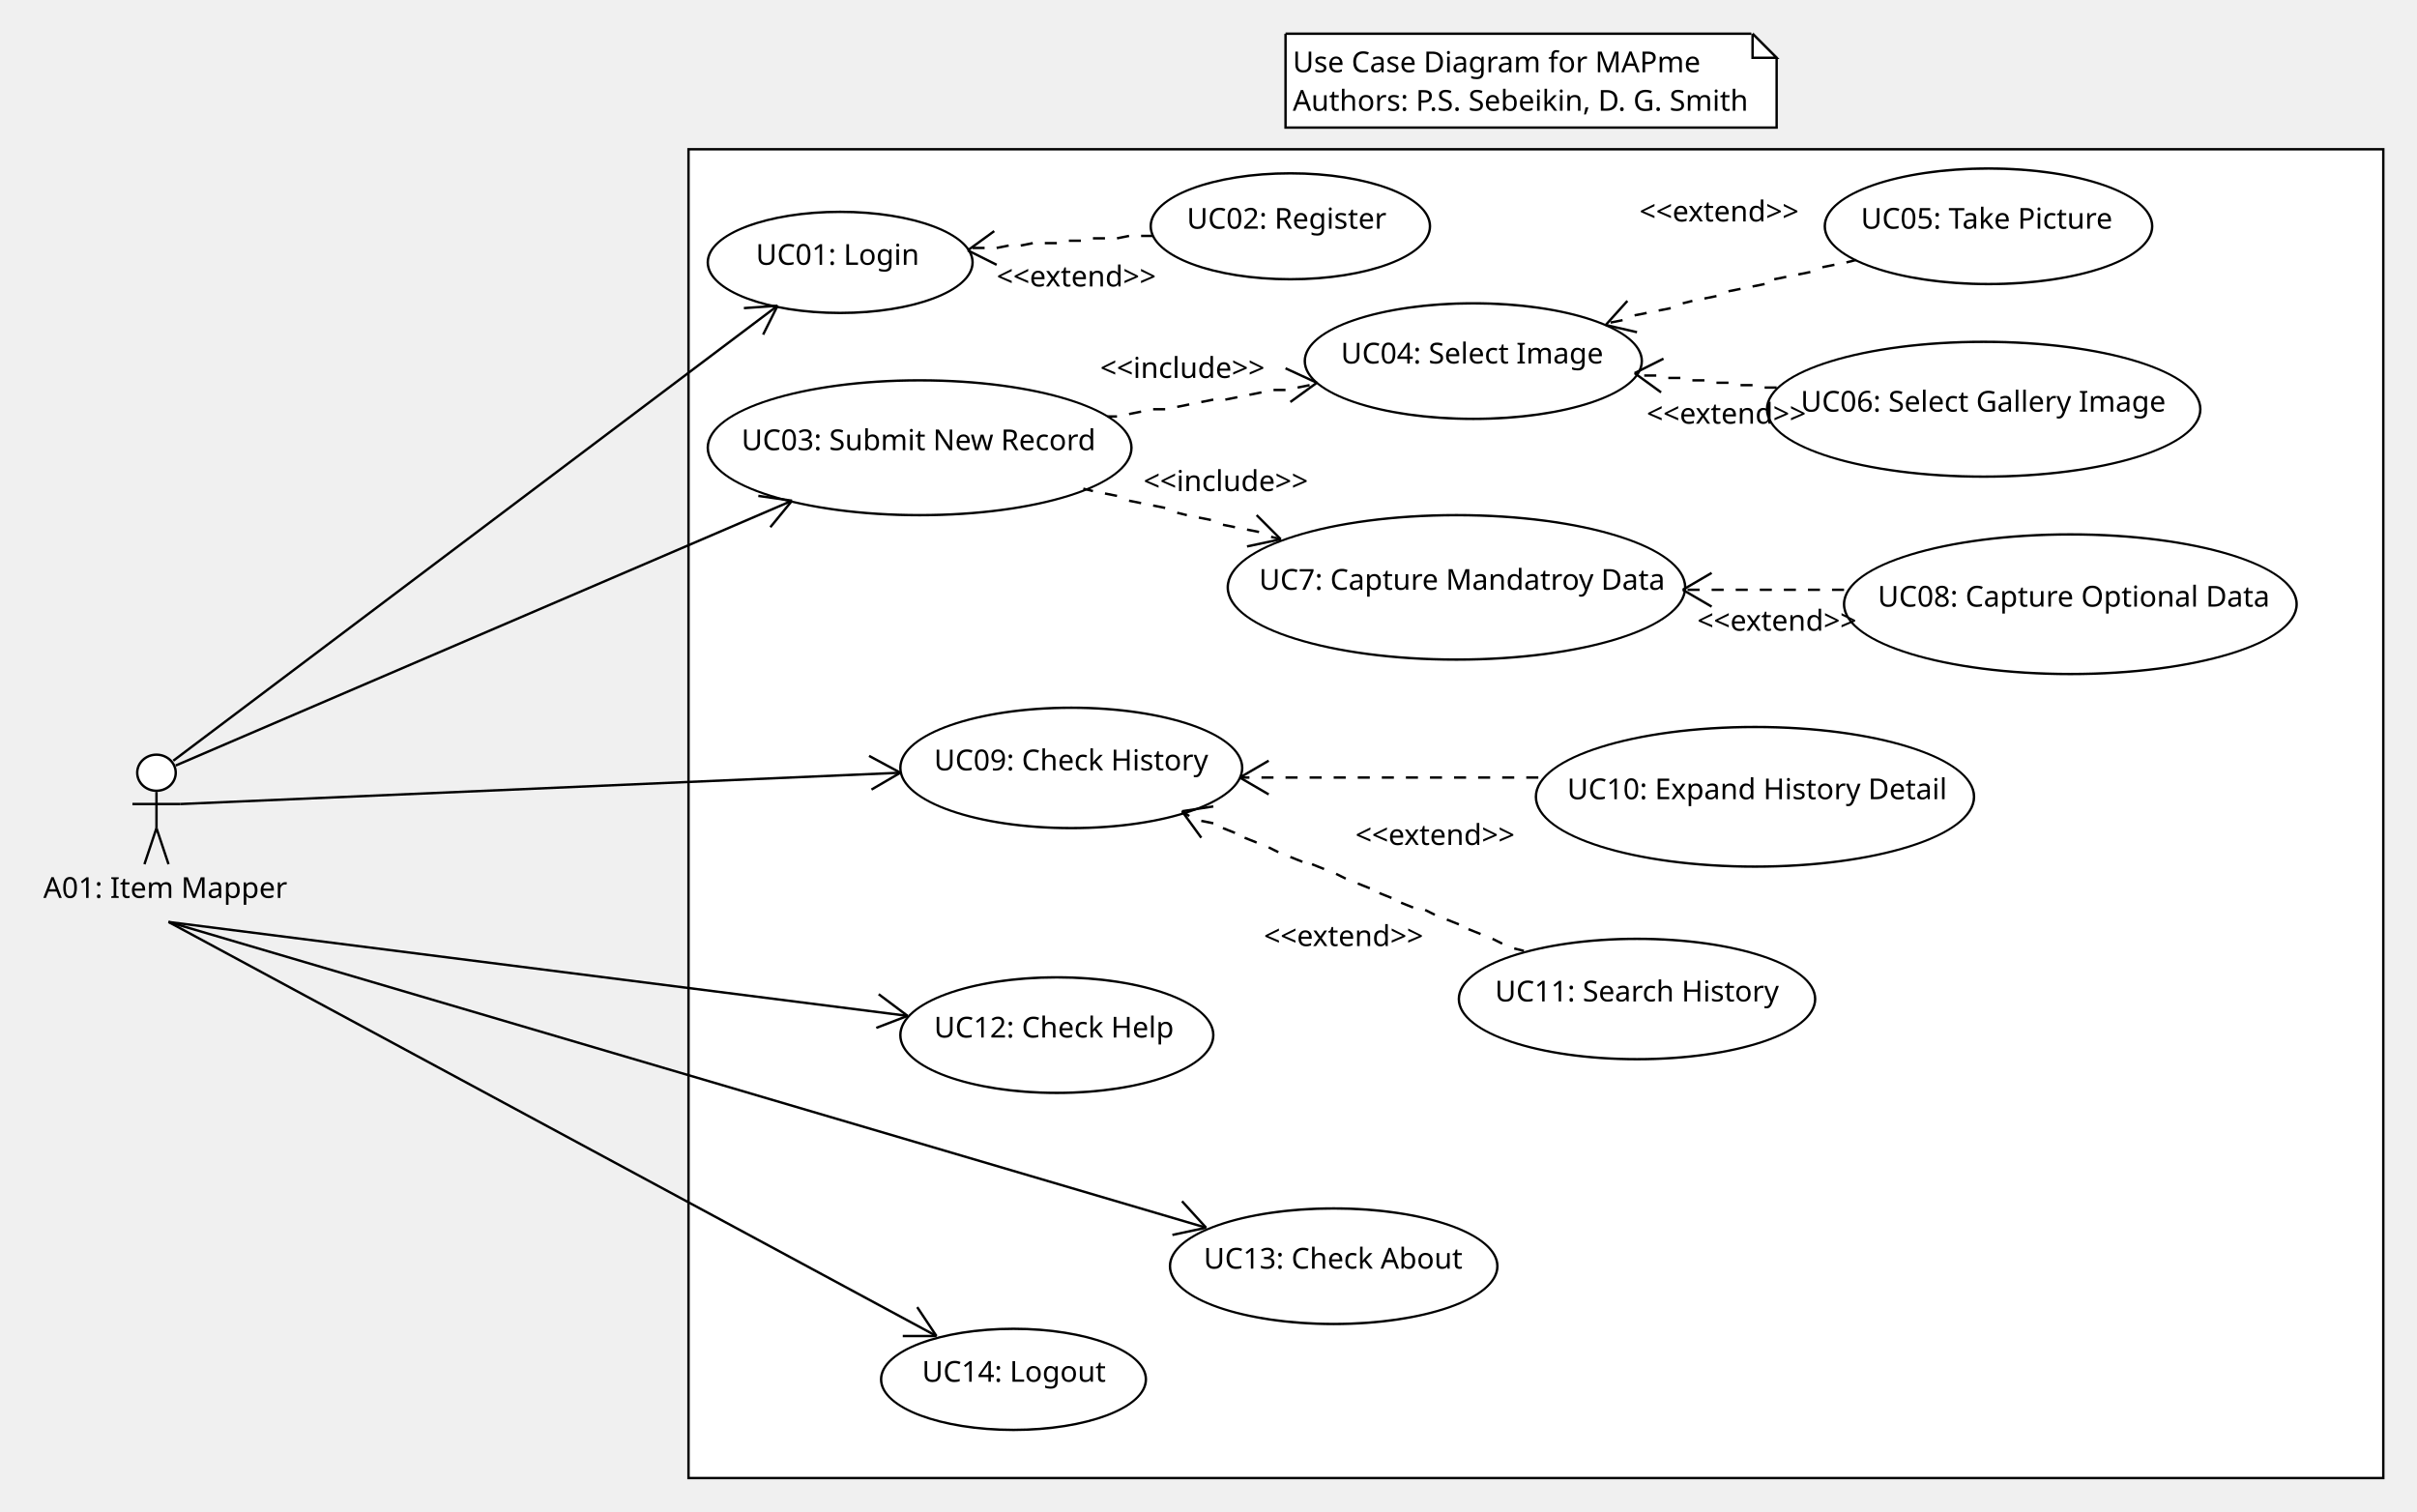
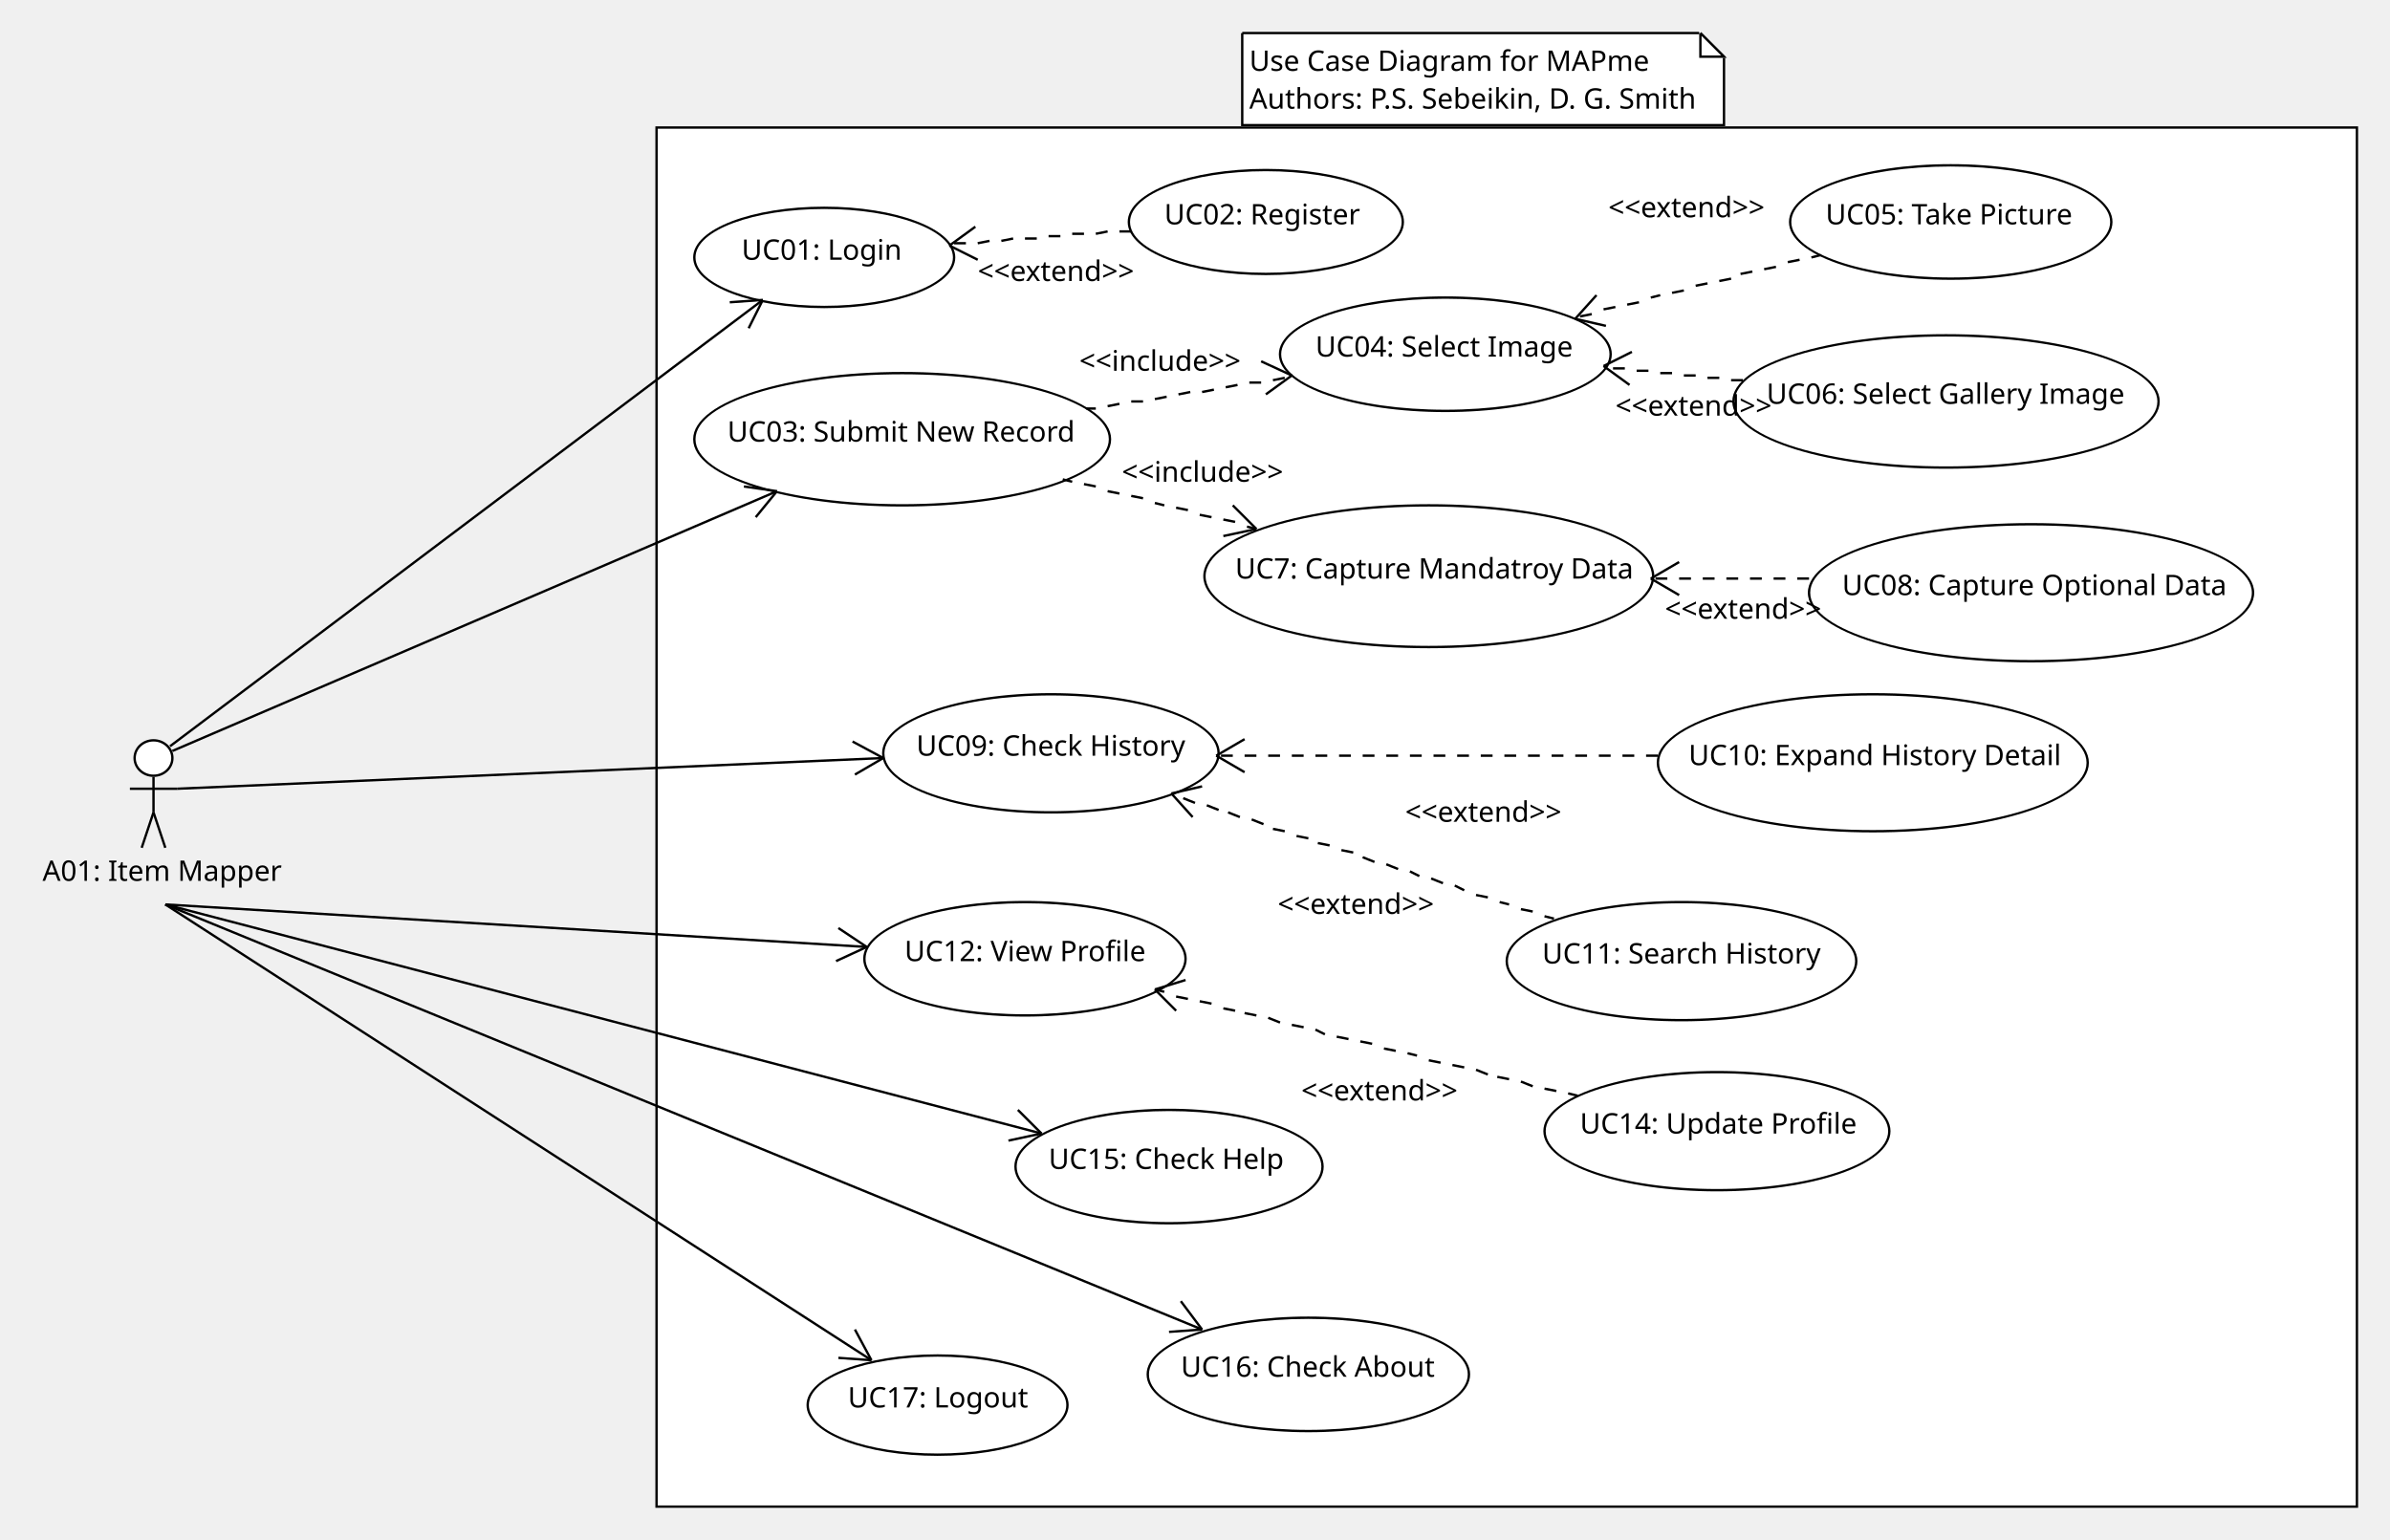
- <svg xmlns="http://www.w3.org/2000/svg" height="628" version="1.1" width="1004">
+ <svg xmlns="http://www.w3.org/2000/svg" height="652" version="1.1" width="1012">
  <text font-family="Dialog" font-size="12" x="18" y="373">
A01: Item Mapper</text>
  <ellipse cx="65" cy="321" fill="#000000" rx="8.0" ry="7.5" stroke="#000000" stroke-width="1" />
  <ellipse cx="65" cy="321" fill="#ffffff" rx="7.0" ry="6.5" stroke="#ffffff" stroke-width="1" />
  <line fill="#000000" stroke="#000000" stroke-width="1" x1="65" x2="65" y1="329" y2="344" />
  <line fill="#000000" stroke="#000000" stroke-width="1" x1="55" x2="75" y1="334" y2="334" />
  <line fill="#000000" stroke="#000000" stroke-width="1" x1="65" x2="60" y1="344" y2="359" />
  <line fill="#000000" stroke="#000000" stroke-width="1" x1="65" x2="70" y1="344" y2="359" />
-   <rect fill="#ffffff" height="552" stroke="#ffffff" stroke-width="1" width="704" x="286" y="62" />
-   <rect fill="none" height="552" stroke="#000000" stroke-width="1" width="704" x="286" y="62" />
+   <rect fill="#ffffff" height="584" stroke="#ffffff" stroke-width="1" width="720" x="278" y="54" />
+   <rect fill="none" height="584" stroke="#000000" stroke-width="1" width="720" x="278" y="54" />
  <ellipse cx="349" cy="109" fill="#000000" rx="55.0" ry="21.0" stroke="#000000" stroke-width="1" />
  <ellipse cx="349" cy="109" fill="#ffffff" rx="54.0" ry="20.0" stroke="#ffffff" stroke-width="1" />
  <text font-family="Dialog" font-size="12" x="314" y="110">
UC01: Login</text>
  <polyline fill="none" points="72,316 323,127" stroke="#000000" stroke-width="1" />
  <line fill="#000000" stroke="#000000" stroke-width="1" x1="317" x2="323" y1="139" y2="127" />
  <line fill="#000000" stroke="#000000" stroke-width="1" x1="309" x2="323" y1="128" y2="127" />
  <ellipse cx="382" cy="186" fill="#000000" rx="88.0" ry="28.0" stroke="#000000" stroke-width="1" />
  <ellipse cx="382" cy="186" fill="#ffffff" rx="87.0" ry="27.0" stroke="#ffffff" stroke-width="1" />
  <text font-family="Dialog" font-size="12" x="308" y="187">
UC03: Submit New Record</text>
  <polyline fill="none" points="73,318 329,208" stroke="#000000" stroke-width="1" />
  <line fill="#000000" stroke="#000000" stroke-width="1" x1="320" x2="329" y1="219" y2="208" />
  <line fill="#000000" stroke="#000000" stroke-width="1" x1="315" x2="329" y1="206" y2="208" />
  <ellipse cx="445" cy="319" fill="#000000" rx="71.0" ry="25.0" stroke="#000000" stroke-width="1" />
  <ellipse cx="445" cy="319" fill="#ffffff" rx="70.0" ry="24.0" stroke="#ffffff" stroke-width="1" />
  <text font-family="Dialog" font-size="12" x="388" y="320">
UC09: Check History</text>
-   <ellipse cx="439" cy="430" fill="#000000" rx="65.0" ry="24.0" stroke="#000000" stroke-width="1" />
-   <ellipse cx="439" cy="430" fill="#ffffff" rx="64.0" ry="23.0" stroke="#ffffff" stroke-width="1" />
-   <text font-family="Dialog" font-size="12" x="388" y="431">
- UC12: Check Help</text>
+   <ellipse cx="495" cy="494" fill="#000000" rx="65.0" ry="24.0" stroke="#000000" stroke-width="1" />
+   <ellipse cx="495" cy="494" fill="#ffffff" rx="64.0" ry="23.0" stroke="#ffffff" stroke-width="1" />
+   <text font-family="Dialog" font-size="12" x="444" y="495">
+ UC15: Check Help</text>
  <polyline fill="none" points="75,334 374,321" stroke="#000000" stroke-width="1" />
  <line fill="#000000" stroke="#000000" stroke-width="1" x1="362" x2="374" y1="328" y2="321" />
  <line fill="#000000" stroke="#000000" stroke-width="1" x1="361" x2="374" y1="314" y2="321" />
-   <polyline fill="none" points="70,383 377,422" stroke="#000000" stroke-width="1" />
-   <line fill="#000000" stroke="#000000" stroke-width="1" x1="364" x2="377" y1="427" y2="422" />
-   <line fill="#000000" stroke="#000000" stroke-width="1" x1="365" x2="377" y1="413" y2="422" />
-   <ellipse cx="554" cy="526" fill="#000000" rx="68.0" ry="24.0" stroke="#000000" stroke-width="1" />
-   <ellipse cx="554" cy="526" fill="#ffffff" rx="67.0" ry="23.0" stroke="#ffffff" stroke-width="1" />
-   <text font-family="Dialog" font-size="12" x="500" y="527">
- UC13: Check About</text>
-   <ellipse cx="421" cy="573" fill="#000000" rx="55.0" ry="21.0" stroke="#000000" stroke-width="1" />
-   <ellipse cx="421" cy="573" fill="#ffffff" rx="54.0" ry="20.0" stroke="#ffffff" stroke-width="1" />
-   <text font-family="Dialog" font-size="12" x="383" y="574">
- UC14: Logout</text>
-   <polyline fill="none" points="70,383 501,510" stroke="#000000" stroke-width="1" />
-   <line fill="#000000" stroke="#000000" stroke-width="1" x1="487" x2="501" y1="513" y2="510" />
-   <line fill="#000000" stroke="#000000" stroke-width="1" x1="491" x2="501" y1="499" y2="510" />
-   <polyline fill="none" points="70,383 389,555" stroke="#000000" stroke-width="1" />
-   <line fill="#000000" stroke="#000000" stroke-width="1" x1="375" x2="389" y1="555" y2="555" />
-   <line fill="#000000" stroke="#000000" stroke-width="1" x1="381" x2="389" y1="543" y2="555" />
+   <polyline fill="none" points="70,383 441,480" stroke="#000000" stroke-width="1" />
+   <line fill="#000000" stroke="#000000" stroke-width="1" x1="427" x2="441" y1="483" y2="480" />
+   <line fill="#000000" stroke="#000000" stroke-width="1" x1="431" x2="441" y1="470" y2="480" />
+   <ellipse cx="554" cy="582" fill="#000000" rx="68.0" ry="24.0" stroke="#000000" stroke-width="1" />
+   <ellipse cx="554" cy="582" fill="#ffffff" rx="67.0" ry="23.0" stroke="#ffffff" stroke-width="1" />
+   <text font-family="Dialog" font-size="12" x="500" y="583">
+ UC16: Check About</text>
+   <ellipse cx="397" cy="595" fill="#000000" rx="55.0" ry="21.0" stroke="#000000" stroke-width="1" />
+   <ellipse cx="397" cy="595" fill="#ffffff" rx="54.0" ry="20.0" stroke="#ffffff" stroke-width="1" />
+   <text font-family="Dialog" font-size="12" x="359" y="596">
+ UC17: Logout</text>
+   <polyline fill="none" points="70,383 509,563" stroke="#000000" stroke-width="1" />
+   <line fill="#000000" stroke="#000000" stroke-width="1" x1="495" x2="509" y1="564" y2="563" />
+   <line fill="#000000" stroke="#000000" stroke-width="1" x1="500" x2="509" y1="551" y2="563" />
+   <polyline fill="none" points="70,383 369,576" stroke="#000000" stroke-width="1" />
+   <line fill="#000000" stroke="#000000" stroke-width="1" x1="355" x2="369" y1="575" y2="576" />
+   <line fill="#000000" stroke="#000000" stroke-width="1" x1="362" x2="369" y1="563" y2="576" />
  <ellipse cx="536" cy="94" fill="#000000" rx="58.0" ry="22.0" stroke="#000000" stroke-width="1" />
  <ellipse cx="536" cy="94" fill="#ffffff" rx="57.0" ry="21.0" stroke="#ffffff" stroke-width="1" />
  <text font-family="Dialog" font-size="12" x="493" y="95">
UC02: Register</text>
  <line fill="#000000" stroke="#000000" stroke-width="1" x1="479" x2="474" y1="98" y2="98" />
  <line fill="#000000" stroke="#000000" stroke-width="1" x1="469" x2="464" y1="98" y2="99" />
  <line fill="#000000" stroke="#000000" stroke-width="1" x1="459" x2="454" y1="99" y2="99" />
  <line fill="#000000" stroke="#000000" stroke-width="1" x1="449" x2="444" y1="100" y2="100" />
  <line fill="#000000" stroke="#000000" stroke-width="1" x1="439" x2="434" y1="101" y2="101" />
  <line fill="#000000" stroke="#000000" stroke-width="1" x1="429" x2="424" y1="101" y2="102" />
  <line fill="#000000" stroke="#000000" stroke-width="1" x1="419" x2="414" y1="102" y2="103" />
  <line fill="#000000" stroke="#000000" stroke-width="1" x1="409" x2="404" y1="103" y2="103" />
  <line fill="#000000" stroke="#000000" stroke-width="1" x1="413" x2="402" y1="96" y2="104" />
  <line fill="#000000" stroke="#000000" stroke-width="1" x1="414" x2="402" y1="110" y2="104" />
  <text font-family="Dialog" font-size="12" x="414" y="119">
&lt;&lt;extend&gt;&gt;</text>
  <ellipse cx="612" cy="150" fill="#000000" rx="70.0" ry="24.0" stroke="#000000" stroke-width="1" />
  <ellipse cx="612" cy="150" fill="#ffffff" rx="69.0" ry="23.0" stroke="#ffffff" stroke-width="1" />
  <text font-family="Dialog" font-size="12" x="557" y="151">
UC04: Select Image</text>
  <line fill="#000000" stroke="#000000" stroke-width="1" x1="460" x2="464" y1="173" y2="173" />
  <line fill="#000000" stroke="#000000" stroke-width="1" x1="469" x2="474" y1="172" y2="171" />
  <line fill="#000000" stroke="#000000" stroke-width="1" x1="479" x2="484" y1="170" y2="170" />
  <line fill="#000000" stroke="#000000" stroke-width="1" x1="489" x2="494" y1="169" y2="168" />
  <line fill="#000000" stroke="#000000" stroke-width="1" x1="499" x2="504" y1="167" y2="166" />
  <line fill="#000000" stroke="#000000" stroke-width="1" x1="509" x2="514" y1="166" y2="165" />
  <line fill="#000000" stroke="#000000" stroke-width="1" x1="519" x2="524" y1="164" y2="163" />
  <line fill="#000000" stroke="#000000" stroke-width="1" x1="529" x2="534" y1="162" y2="162" />
  <line fill="#000000" stroke="#000000" stroke-width="1" x1="539" x2="544" y1="161" y2="160" />
  <line fill="#000000" stroke="#000000" stroke-width="1" x1="536" x2="547" y1="167" y2="159" />
  <line fill="#000000" stroke="#000000" stroke-width="1" x1="534" x2="547" y1="153" y2="159" />
  <text font-family="Dialog" font-size="12" x="457" y="157">
&lt;&lt;include&gt;&gt;</text>
  <ellipse cx="826" cy="94" fill="#000000" rx="68.0" ry="24.0" stroke="#000000" stroke-width="1" />
  <ellipse cx="826" cy="94" fill="#ffffff" rx="67.0" ry="23.0" stroke="#ffffff" stroke-width="1" />
  <text font-family="Dialog" font-size="12" x="773" y="95">
UC05: Take Picture</text>
  <ellipse cx="824" cy="170" fill="#000000" rx="90.0" ry="28.0" stroke="#000000" stroke-width="1" />
  <ellipse cx="824" cy="170" fill="#ffffff" rx="89.0" ry="27.0" stroke="#ffffff" stroke-width="1" />
  <text font-family="Dialog" font-size="12" x="748" y="171">
UC06: Select Gallery Image</text>
  <line fill="#000000" stroke="#000000" stroke-width="1" x1="771" x2="767" y1="108" y2="109" />
  <line fill="#000000" stroke="#000000" stroke-width="1" x1="762" x2="757" y1="110" y2="111" />
  <line fill="#000000" stroke="#000000" stroke-width="1" x1="752" x2="747" y1="113" y2="114" />
  <line fill="#000000" stroke="#000000" stroke-width="1" x1="742" x2="737" y1="115" y2="116" />
  <line fill="#000000" stroke="#000000" stroke-width="1" x1="733" x2="728" y1="118" y2="119" />
  <line fill="#000000" stroke="#000000" stroke-width="1" x1="723" x2="718" y1="120" y2="121" />
  <line fill="#000000" stroke="#000000" stroke-width="1" x1="713" x2="708" y1="123" y2="124" />
  <line fill="#000000" stroke="#000000" stroke-width="1" x1="703" x2="699" y1="125" y2="126" />
  <line fill="#000000" stroke="#000000" stroke-width="1" x1="694" x2="689" y1="128" y2="129" />
  <line fill="#000000" stroke="#000000" stroke-width="1" x1="684" x2="679" y1="130" y2="131" />
  <line fill="#000000" stroke="#000000" stroke-width="1" x1="674" x2="669" y1="133" y2="134" />
  <line fill="#000000" stroke="#000000" stroke-width="1" x1="676" x2="667" y1="125" y2="135" />
  <line fill="#000000" stroke="#000000" stroke-width="1" x1="680" x2="667" y1="138" y2="135" />
  <text font-family="Dialog" font-size="12" x="681" y="92">
&lt;&lt;extend&gt;&gt;</text>
  <line fill="#000000" stroke="#000000" stroke-width="1" x1="738" x2="733" y1="161" y2="161" />
  <line fill="#000000" stroke="#000000" stroke-width="1" x1="728" x2="723" y1="160" y2="160" />
  <line fill="#000000" stroke="#000000" stroke-width="1" x1="718" x2="713" y1="159" y2="159" />
  <line fill="#000000" stroke="#000000" stroke-width="1" x1="708" x2="703" y1="158" y2="158" />
  <line fill="#000000" stroke="#000000" stroke-width="1" x1="698" x2="693" y1="157" y2="157" />
  <line fill="#000000" stroke="#000000" stroke-width="1" x1="688" x2="683" y1="156" y2="156" />
  <line fill="#000000" stroke="#000000" stroke-width="1" x1="691" x2="679" y1="149" y2="155" />
  <line fill="#000000" stroke="#000000" stroke-width="1" x1="690" x2="679" y1="163" y2="155" />
  <text font-family="Dialog" font-size="12" x="684" y="176">
&lt;&lt;extend&gt;&gt;</text>
-   <ellipse cx="729" cy="331" fill="#000000" rx="91.0" ry="29.0" stroke="#000000" stroke-width="1" />
-   <ellipse cx="729" cy="331" fill="#ffffff" rx="90.0" ry="28.0" stroke="#ffffff" stroke-width="1" />
-   <text font-family="Dialog" font-size="12" x="651" y="332">
+   <ellipse cx="793" cy="323" fill="#000000" rx="91.0" ry="29.0" stroke="#000000" stroke-width="1" />
+   <ellipse cx="793" cy="323" fill="#ffffff" rx="90.0" ry="28.0" stroke="#ffffff" stroke-width="1" />
+   <text font-family="Dialog" font-size="12" x="715" y="324">
UC10: Expand History Detail</text>
-   <line fill="#000000" stroke="#000000" stroke-width="1" x1="639" x2="634" y1="323" y2="323" />
-   <line fill="#000000" stroke="#000000" stroke-width="1" x1="629" x2="624" y1="323" y2="323" />
-   <line fill="#000000" stroke="#000000" stroke-width="1" x1="619" x2="614" y1="323" y2="323" />
-   <line fill="#000000" stroke="#000000" stroke-width="1" x1="609" x2="604" y1="323" y2="323" />
-   <line fill="#000000" stroke="#000000" stroke-width="1" x1="599" x2="594" y1="323" y2="323" />
-   <line fill="#000000" stroke="#000000" stroke-width="1" x1="589" x2="584" y1="323" y2="323" />
-   <line fill="#000000" stroke="#000000" stroke-width="1" x1="579" x2="574" y1="323" y2="323" />
-   <line fill="#000000" stroke="#000000" stroke-width="1" x1="569" x2="564" y1="323" y2="323" />
-   <line fill="#000000" stroke="#000000" stroke-width="1" x1="559" x2="554" y1="323" y2="323" />
-   <line fill="#000000" stroke="#000000" stroke-width="1" x1="549" x2="544" y1="323" y2="323" />
-   <line fill="#000000" stroke="#000000" stroke-width="1" x1="539" x2="534" y1="323" y2="323" />
-   <line fill="#000000" stroke="#000000" stroke-width="1" x1="529" x2="524" y1="323" y2="323" />
-   <line fill="#000000" stroke="#000000" stroke-width="1" x1="519" x2="515" y1="323" y2="323" />
-   <line fill="#000000" stroke="#000000" stroke-width="1" x1="527" x2="515" y1="316" y2="323" />
-   <line fill="#000000" stroke="#000000" stroke-width="1" x1="527" x2="515" y1="330" y2="323" />
-   <text font-family="Dialog" font-size="12" x="563" y="351">
- &lt;&lt;extend&gt;&gt;</text>
-   <ellipse cx="680" cy="415" fill="#000000" rx="74.0" ry="25.0" stroke="#000000" stroke-width="1" />
-   <ellipse cx="680" cy="415" fill="#ffffff" rx="73.0" ry="24.0" stroke="#ffffff" stroke-width="1" />
-   <text font-family="Dialog" font-size="12" x="621" y="416">
+   <line fill="#000000" stroke="#000000" stroke-width="1" x1="702" x2="697" y1="320" y2="320" />
+   <line fill="#000000" stroke="#000000" stroke-width="1" x1="692" x2="687" y1="320" y2="320" />
+   <line fill="#000000" stroke="#000000" stroke-width="1" x1="682" x2="677" y1="320" y2="320" />
+   <line fill="#000000" stroke="#000000" stroke-width="1" x1="672" x2="667" y1="320" y2="320" />
+   <line fill="#000000" stroke="#000000" stroke-width="1" x1="662" x2="657" y1="320" y2="320" />
+   <line fill="#000000" stroke="#000000" stroke-width="1" x1="652" x2="647" y1="320" y2="320" />
+   <line fill="#000000" stroke="#000000" stroke-width="1" x1="642" x2="637" y1="320" y2="320" />
+   <line fill="#000000" stroke="#000000" stroke-width="1" x1="632" x2="627" y1="320" y2="320" />
+   <line fill="#000000" stroke="#000000" stroke-width="1" x1="622" x2="617" y1="320" y2="320" />
+   <line fill="#000000" stroke="#000000" stroke-width="1" x1="612" x2="607" y1="320" y2="320" />
+   <line fill="#000000" stroke="#000000" stroke-width="1" x1="602" x2="597" y1="320" y2="320" />
+   <line fill="#000000" stroke="#000000" stroke-width="1" x1="592" x2="587" y1="320" y2="320" />
+   <line fill="#000000" stroke="#000000" stroke-width="1" x1="582" x2="577" y1="320" y2="320" />
+   <line fill="#000000" stroke="#000000" stroke-width="1" x1="572" x2="567" y1="320" y2="320" />
+   <line fill="#000000" stroke="#000000" stroke-width="1" x1="562" x2="557" y1="320" y2="320" />
+   <line fill="#000000" stroke="#000000" stroke-width="1" x1="552" x2="547" y1="320" y2="320" />
+   <line fill="#000000" stroke="#000000" stroke-width="1" x1="542" x2="537" y1="320" y2="320" />
+   <line fill="#000000" stroke="#000000" stroke-width="1" x1="532" x2="527" y1="320" y2="320" />
+   <line fill="#000000" stroke="#000000" stroke-width="1" x1="522" x2="517" y1="320" y2="320" />
+   <line fill="#000000" stroke="#000000" stroke-width="1" x1="527" x2="515" y1="313" y2="320" />
+   <line fill="#000000" stroke="#000000" stroke-width="1" x1="527" x2="515" y1="327" y2="320" />
+   <text font-family="Dialog" font-size="12" x="595" y="348">
+ &lt;&lt;extend&gt;&gt;</text>
+   <ellipse cx="712" cy="407" fill="#000000" rx="74.0" ry="25.0" stroke="#000000" stroke-width="1" />
+   <ellipse cx="712" cy="407" fill="#ffffff" rx="73.0" ry="24.0" stroke="#ffffff" stroke-width="1" />
+   <text font-family="Dialog" font-size="12" x="653" y="408">
UC11: Search History</text>
-   <line fill="#000000" stroke="#000000" stroke-width="1" x1="633" x2="629" y1="395" y2="394" />
-   <line fill="#000000" stroke="#000000" stroke-width="1" x1="624" x2="620" y1="392" y2="390" />
-   <line fill="#000000" stroke="#000000" stroke-width="1" x1="615" x2="610" y1="388" y2="386" />
-   <line fill="#000000" stroke="#000000" stroke-width="1" x1="606" x2="601" y1="384" y2="382" />
-   <line fill="#000000" stroke="#000000" stroke-width="1" x1="596" x2="592" y1="380" y2="378" />
-   <line fill="#000000" stroke="#000000" stroke-width="1" x1="587" x2="582" y1="377" y2="375" />
-   <line fill="#000000" stroke="#000000" stroke-width="1" x1="578" x2="573" y1="373" y2="371" />
-   <line fill="#000000" stroke="#000000" stroke-width="1" x1="569" x2="564" y1="369" y2="367" />
-   <line fill="#000000" stroke="#000000" stroke-width="1" x1="559" x2="555" y1="365" y2="363" />
-   <line fill="#000000" stroke="#000000" stroke-width="1" x1="550" x2="545" y1="361" y2="359" />
-   <line fill="#000000" stroke="#000000" stroke-width="1" x1="541" x2="536" y1="358" y2="356" />
-   <line fill="#000000" stroke="#000000" stroke-width="1" x1="531" x2="527" y1="354" y2="352" />
-   <line fill="#000000" stroke="#000000" stroke-width="1" x1="522" x2="517" y1="350" y2="348" />
-   <line fill="#000000" stroke="#000000" stroke-width="1" x1="513" x2="508" y1="346" y2="344" />
-   <line fill="#000000" stroke="#000000" stroke-width="1" x1="504" x2="499" y1="342" y2="341" />
-   <line fill="#000000" stroke="#000000" stroke-width="1" x1="494" x2="491" y1="339" y2="337" />
-   <line fill="#000000" stroke="#000000" stroke-width="1" x1="504" x2="491" y1="335" y2="337" />
-   <line fill="#000000" stroke="#000000" stroke-width="1" x1="499" x2="491" y1="348" y2="337" />
-   <text font-family="Dialog" font-size="12" x="525" y="393">
- &lt;&lt;extend&gt;&gt;</text>
-   <polygon fill="#ffffff" points="534,14 728,14 738,24 738,53 534,53 534,14" stroke="#ffffff" stroke-width="1" />
-   <polyline fill="none" points="534,14 728,14 738,24 738,53 534,53 534,14" stroke="#000000" stroke-width="1" />
-   <polygon fill="#ffffff" points="728,14 738,24 728,24 728,14" stroke="#ffffff" stroke-width="1" />
-   <polyline fill="none" points="728,14 738,24 728,24 728,14" stroke="#000000" stroke-width="1" />
-   <text font-family="Dialog" font-size="12" x="537" y="30">
+   <line fill="#000000" stroke="#000000" stroke-width="1" x1="658" x2="654" y1="389" y2="388" />
+   <line fill="#000000" stroke="#000000" stroke-width="1" x1="649" x2="644" y1="386" y2="385" />
+   <line fill="#000000" stroke="#000000" stroke-width="1" x1="639" x2="635" y1="383" y2="382" />
+   <line fill="#000000" stroke="#000000" stroke-width="1" x1="630" x2="625" y1="380" y2="379" />
+   <line fill="#000000" stroke="#000000" stroke-width="1" x1="620" x2="616" y1="377" y2="375" />
+   <line fill="#000000" stroke="#000000" stroke-width="1" x1="611" x2="606" y1="374" y2="372" />
+   <line fill="#000000" stroke="#000000" stroke-width="1" x1="601" x2="597" y1="371" y2="369" />
+   <line fill="#000000" stroke="#000000" stroke-width="1" x1="592" x2="587" y1="368" y2="366" />
+   <line fill="#000000" stroke="#000000" stroke-width="1" x1="582" x2="577" y1="365" y2="363" />
+   <line fill="#000000" stroke="#000000" stroke-width="1" x1="573" x2="568" y1="361" y2="360" />
+   <line fill="#000000" stroke="#000000" stroke-width="1" x1="563" x2="558" y1="358" y2="357" />
+   <line fill="#000000" stroke="#000000" stroke-width="1" x1="554" x2="549" y1="355" y2="354" />
+   <line fill="#000000" stroke="#000000" stroke-width="1" x1="544" x2="539" y1="352" y2="351" />
+   <line fill="#000000" stroke="#000000" stroke-width="1" x1="535" x2="530" y1="349" y2="347" />
+   <line fill="#000000" stroke="#000000" stroke-width="1" x1="525" x2="520" y1="346" y2="344" />
+   <line fill="#000000" stroke="#000000" stroke-width="1" x1="516" x2="511" y1="343" y2="341" />
+   <line fill="#000000" stroke="#000000" stroke-width="1" x1="506" x2="501" y1="340" y2="338" />
+   <line fill="#000000" stroke="#000000" stroke-width="1" x1="509" x2="496" y1="333" y2="336" />
+   <line fill="#000000" stroke="#000000" stroke-width="1" x1="505" x2="496" y1="346" y2="336" />
+   <text font-family="Dialog" font-size="12" x="541" y="387">
+ &lt;&lt;extend&gt;&gt;</text>
+   <polygon fill="#ffffff" points="526,14 720,14 730,24 730,53 526,53 526,14" stroke="#ffffff" stroke-width="1" />
+   <polyline fill="none" points="526,14 720,14 730,24 730,53 526,53 526,14" stroke="#000000" stroke-width="1" />
+   <polygon fill="#ffffff" points="720,14 730,24 720,24 720,14" stroke="#ffffff" stroke-width="1" />
+   <polyline fill="none" points="720,14 730,24 720,24 720,14" stroke="#000000" stroke-width="1" />
+   <text font-family="Dialog" font-size="12" x="529" y="30">
Use Case Diagram for MAPme</text>
-   <text font-family="Dialog" font-size="12" x="537" y="46">
+   <text font-family="Dialog" font-size="12" x="529" y="46">
Authors: P.S. Sebeikin, D. G. Smith</text>
  <ellipse cx="605" cy="244" fill="#000000" rx="95.0" ry="30.0" stroke="#000000" stroke-width="1" />
  <ellipse cx="605" cy="244" fill="#ffffff" rx="94.0" ry="29.0" stroke="#ffffff" stroke-width="1" />
  <text font-family="Dialog" font-size="12" x="523" y="245">
UC7: Capture Mandatroy Data</text>
  <line fill="#000000" stroke="#000000" stroke-width="1" x1="450" x2="454" y1="203" y2="204" />
  <line fill="#000000" stroke="#000000" stroke-width="1" x1="459" x2="464" y1="205" y2="206" />
  <line fill="#000000" stroke="#000000" stroke-width="1" x1="469" x2="474" y1="208" y2="209" />
  <line fill="#000000" stroke="#000000" stroke-width="1" x1="479" x2="484" y1="210" y2="211" />
  <line fill="#000000" stroke="#000000" stroke-width="1" x1="489" x2="493" y1="213" y2="214" />
  <line fill="#000000" stroke="#000000" stroke-width="1" x1="498" x2="503" y1="215" y2="216" />
  <line fill="#000000" stroke="#000000" stroke-width="1" x1="508" x2="513" y1="218" y2="219" />
  <line fill="#000000" stroke="#000000" stroke-width="1" x1="518" x2="523" y1="220" y2="221" />
  <line fill="#000000" stroke="#000000" stroke-width="1" x1="528" x2="532" y1="223" y2="224" />
  <line fill="#000000" stroke="#000000" stroke-width="1" x1="518" x2="532" y1="227" y2="224" />
  <line fill="#000000" stroke="#000000" stroke-width="1" x1="522" x2="532" y1="214" y2="224" />
  <text font-family="Dialog" font-size="12" x="475" y="204">
&lt;&lt;include&gt;&gt;</text>
  <ellipse cx="860" cy="251" fill="#000000" rx="94.0" ry="29.0" stroke="#000000" stroke-width="1" />
  <ellipse cx="860" cy="251" fill="#ffffff" rx="93.0" ry="28.0" stroke="#ffffff" stroke-width="1" />
  <text font-family="Dialog" font-size="12" x="780" y="252">
UC08: Capture Optional Data</text>
  <line fill="#000000" stroke="#000000" stroke-width="1" x1="766" x2="761" y1="245" y2="245" />
  <line fill="#000000" stroke="#000000" stroke-width="1" x1="756" x2="751" y1="245" y2="245" />
  <line fill="#000000" stroke="#000000" stroke-width="1" x1="746" x2="741" y1="245" y2="245" />
  <line fill="#000000" stroke="#000000" stroke-width="1" x1="736" x2="731" y1="245" y2="245" />
  <line fill="#000000" stroke="#000000" stroke-width="1" x1="726" x2="721" y1="245" y2="245" />
  <line fill="#000000" stroke="#000000" stroke-width="1" x1="716" x2="711" y1="245" y2="245" />
  <line fill="#000000" stroke="#000000" stroke-width="1" x1="706" x2="701" y1="245" y2="245" />
  <line fill="#000000" stroke="#000000" stroke-width="1" x1="711" x2="699" y1="238" y2="245" />
  <line fill="#000000" stroke="#000000" stroke-width="1" x1="711" x2="699" y1="252" y2="245" />
  <text font-family="Dialog" font-size="12" x="705" y="262">
&lt;&lt;extend&gt;&gt;</text>
+   <ellipse cx="434" cy="406" fill="#000000" rx="68.0" ry="24.0" stroke="#000000" stroke-width="1" />
+   <ellipse cx="434" cy="406" fill="#ffffff" rx="67.0" ry="23.0" stroke="#ffffff" stroke-width="1" />
+   <text font-family="Dialog" font-size="12" x="383" y="407">
+ UC12: View Profile</text>
+   <ellipse cx="727" cy="479" fill="#000000" rx="73.0" ry="25.0" stroke="#000000" stroke-width="1" />
+   <ellipse cx="727" cy="479" fill="#ffffff" rx="72.0" ry="24.0" stroke="#ffffff" stroke-width="1" />
+   <text font-family="Dialog" font-size="12" x="669" y="480">
+ UC14: Update Profile</text>
+   <polyline fill="none" points="70,383 367,401" stroke="#000000" stroke-width="1" />
+   <line fill="#000000" stroke="#000000" stroke-width="1" x1="354" x2="367" y1="407" y2="401" />
+   <line fill="#000000" stroke="#000000" stroke-width="1" x1="355" x2="367" y1="393" y2="401" />
+   <line fill="#000000" stroke="#000000" stroke-width="1" x1="668" x2="664" y1="464" y2="463" />
+   <line fill="#000000" stroke="#000000" stroke-width="1" x1="659" x2="654" y1="462" y2="461" />
+   <line fill="#000000" stroke="#000000" stroke-width="1" x1="649" x2="644" y1="460" y2="458" />
+   <line fill="#000000" stroke="#000000" stroke-width="1" x1="639" x2="634" y1="457" y2="456" />
+   <line fill="#000000" stroke="#000000" stroke-width="1" x1="630" x2="625" y1="455" y2="453" />
+   <line fill="#000000" stroke="#000000" stroke-width="1" x1="620" x2="615" y1="452" y2="451" />
+   <line fill="#000000" stroke="#000000" stroke-width="1" x1="610" x2="605" y1="450" y2="449" />
+   <line fill="#000000" stroke="#000000" stroke-width="1" x1="600" x2="596" y1="447" y2="446" />
+   <line fill="#000000" stroke="#000000" stroke-width="1" x1="591" x2="586" y1="445" y2="444" />
+   <line fill="#000000" stroke="#000000" stroke-width="1" x1="581" x2="576" y1="442" y2="441" />
+   <line fill="#000000" stroke="#000000" stroke-width="1" x1="571" x2="566" y1="440" y2="439" />
+   <line fill="#000000" stroke="#000000" stroke-width="1" x1="561" x2="557" y1="438" y2="436" />
+   <line fill="#000000" stroke="#000000" stroke-width="1" x1="552" x2="547" y1="435" y2="434" />
+   <line fill="#000000" stroke="#000000" stroke-width="1" x1="542" x2="537" y1="433" y2="431" />
+   <line fill="#000000" stroke="#000000" stroke-width="1" x1="532" x2="527" y1="430" y2="429" />
+   <line fill="#000000" stroke="#000000" stroke-width="1" x1="523" x2="518" y1="428" y2="427" />
+   <line fill="#000000" stroke="#000000" stroke-width="1" x1="513" x2="508" y1="425" y2="424" />
+   <line fill="#000000" stroke="#000000" stroke-width="1" x1="503" x2="498" y1="423" y2="422" />
+   <line fill="#000000" stroke="#000000" stroke-width="1" x1="493" x2="489" y1="420" y2="419" />
+   <line fill="#000000" stroke="#000000" stroke-width="1" x1="502" x2="489" y1="415" y2="419" />
+   <line fill="#000000" stroke="#000000" stroke-width="1" x1="498" x2="489" y1="428" y2="419" />
+   <text font-family="Dialog" font-size="12" x="551" y="466">
+ &lt;&lt;extend&gt;&gt;</text>
</svg>
